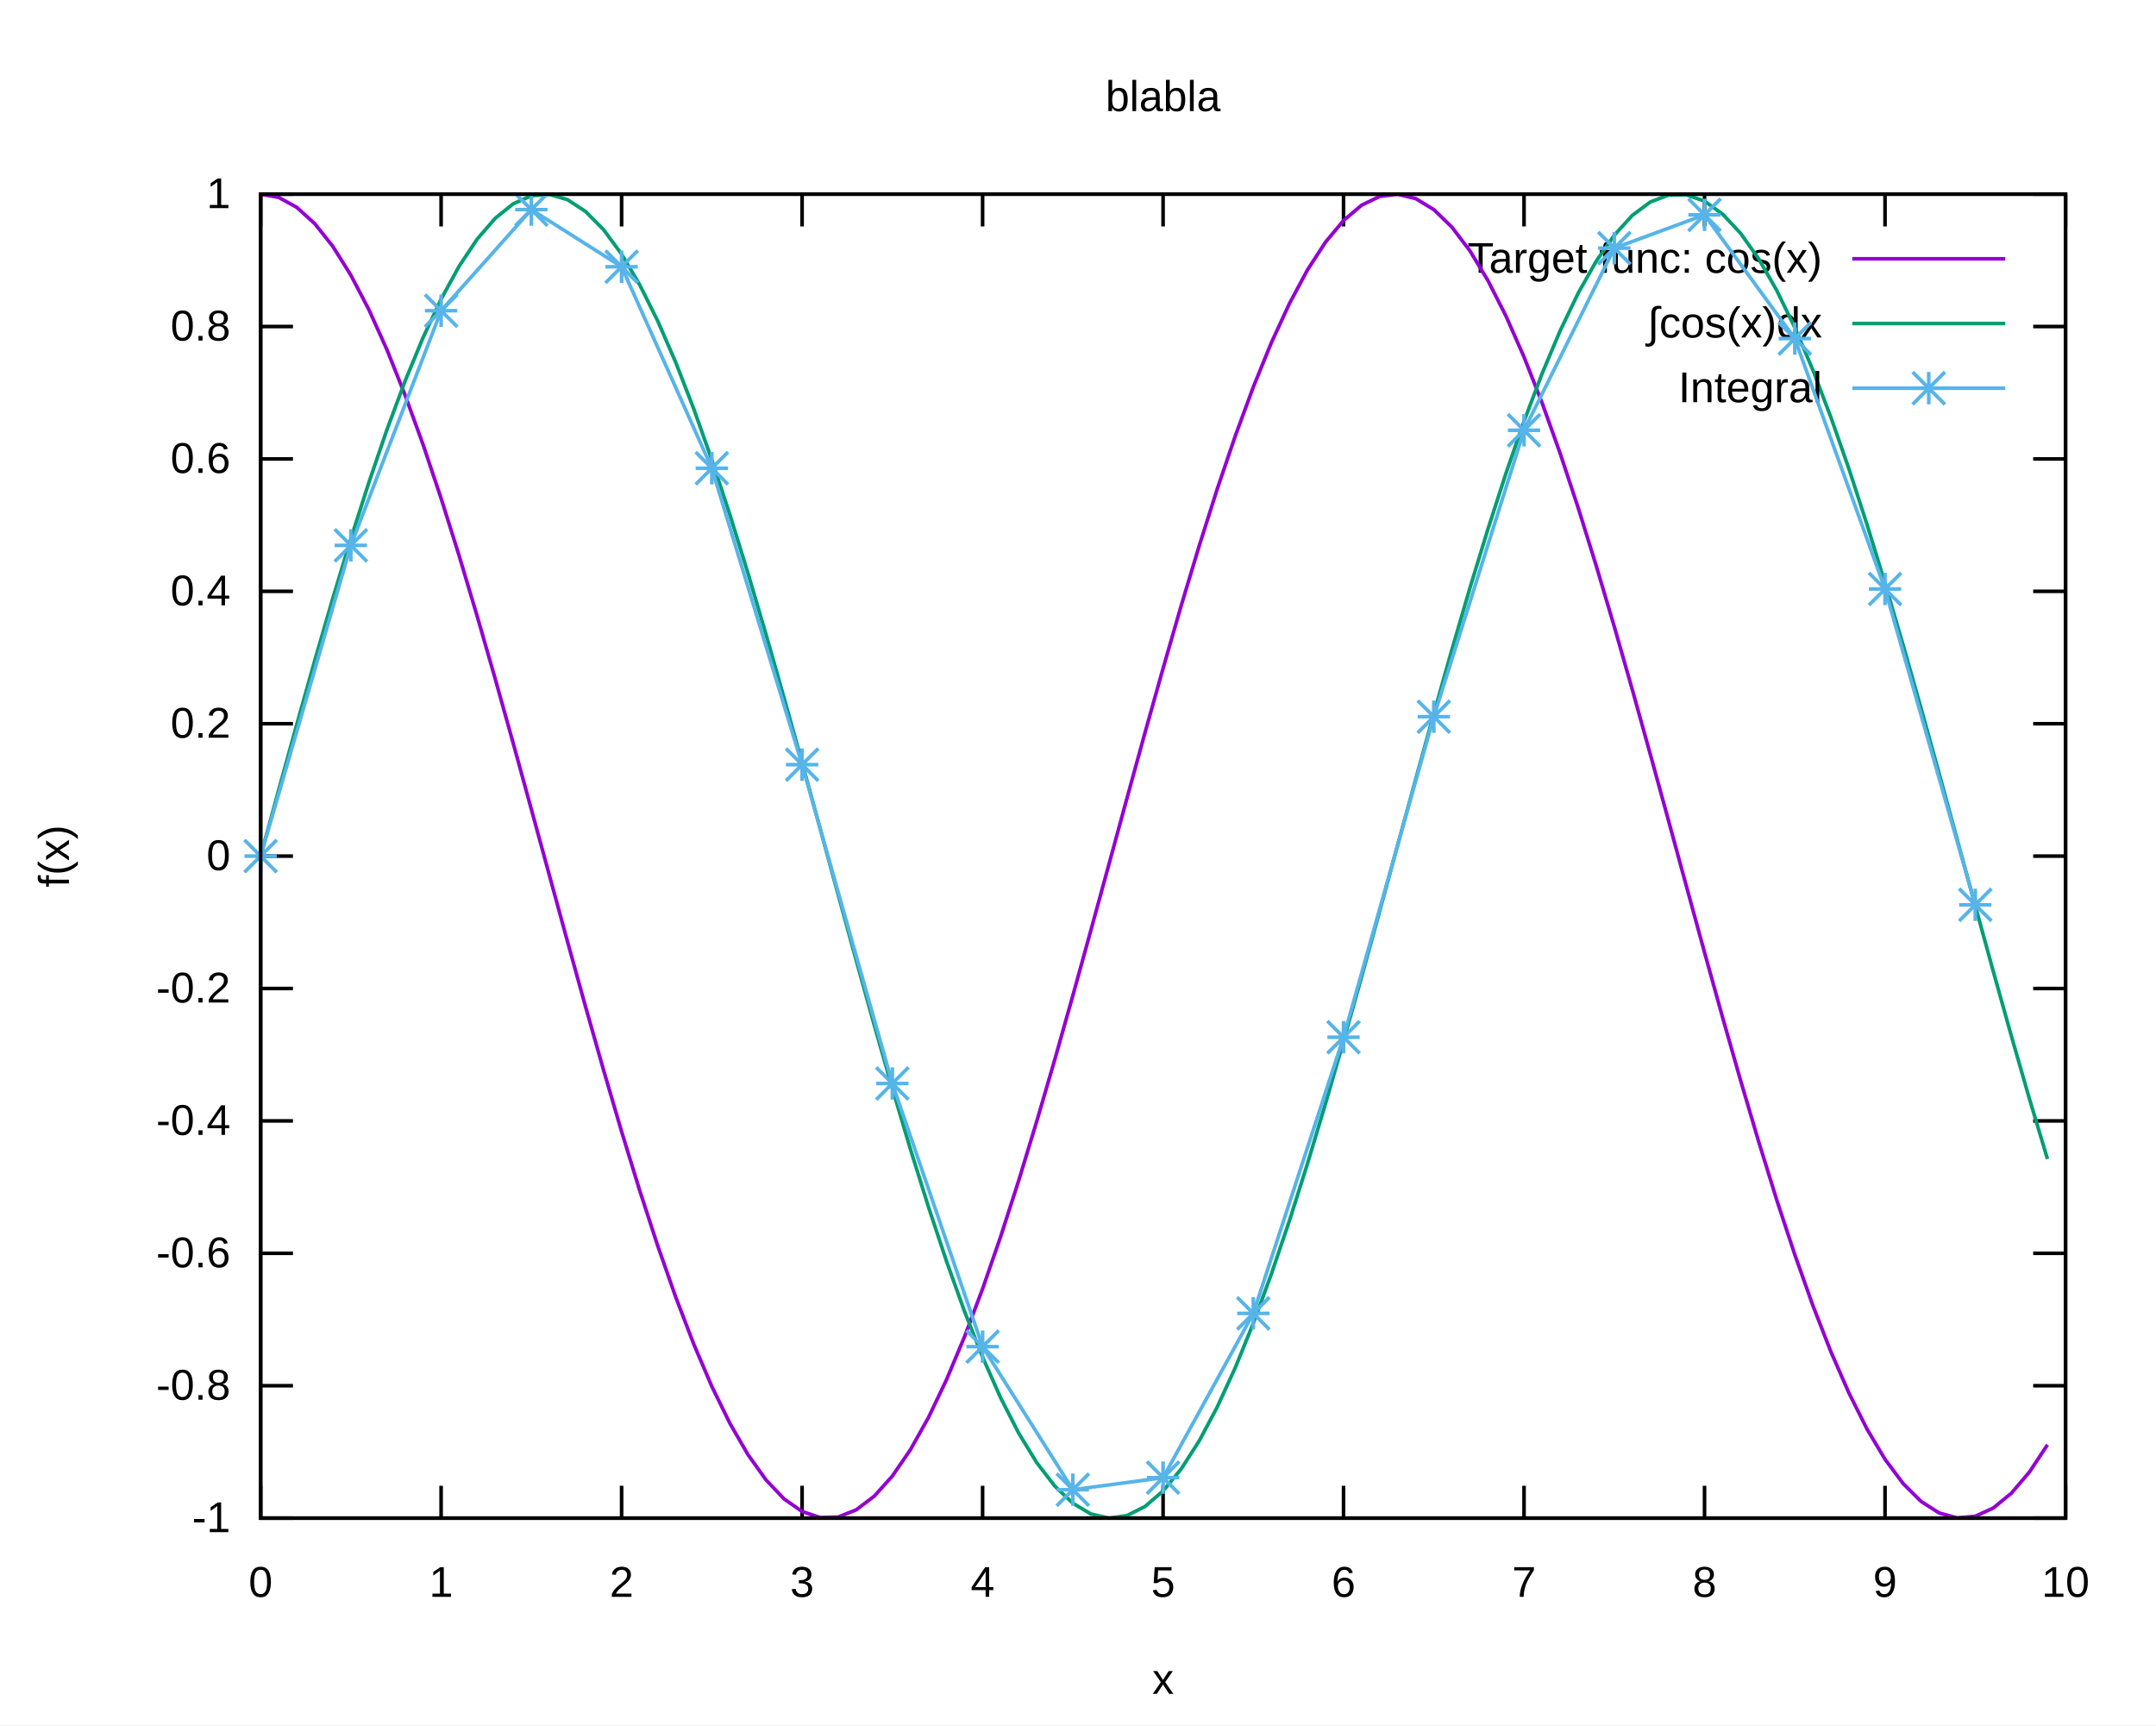
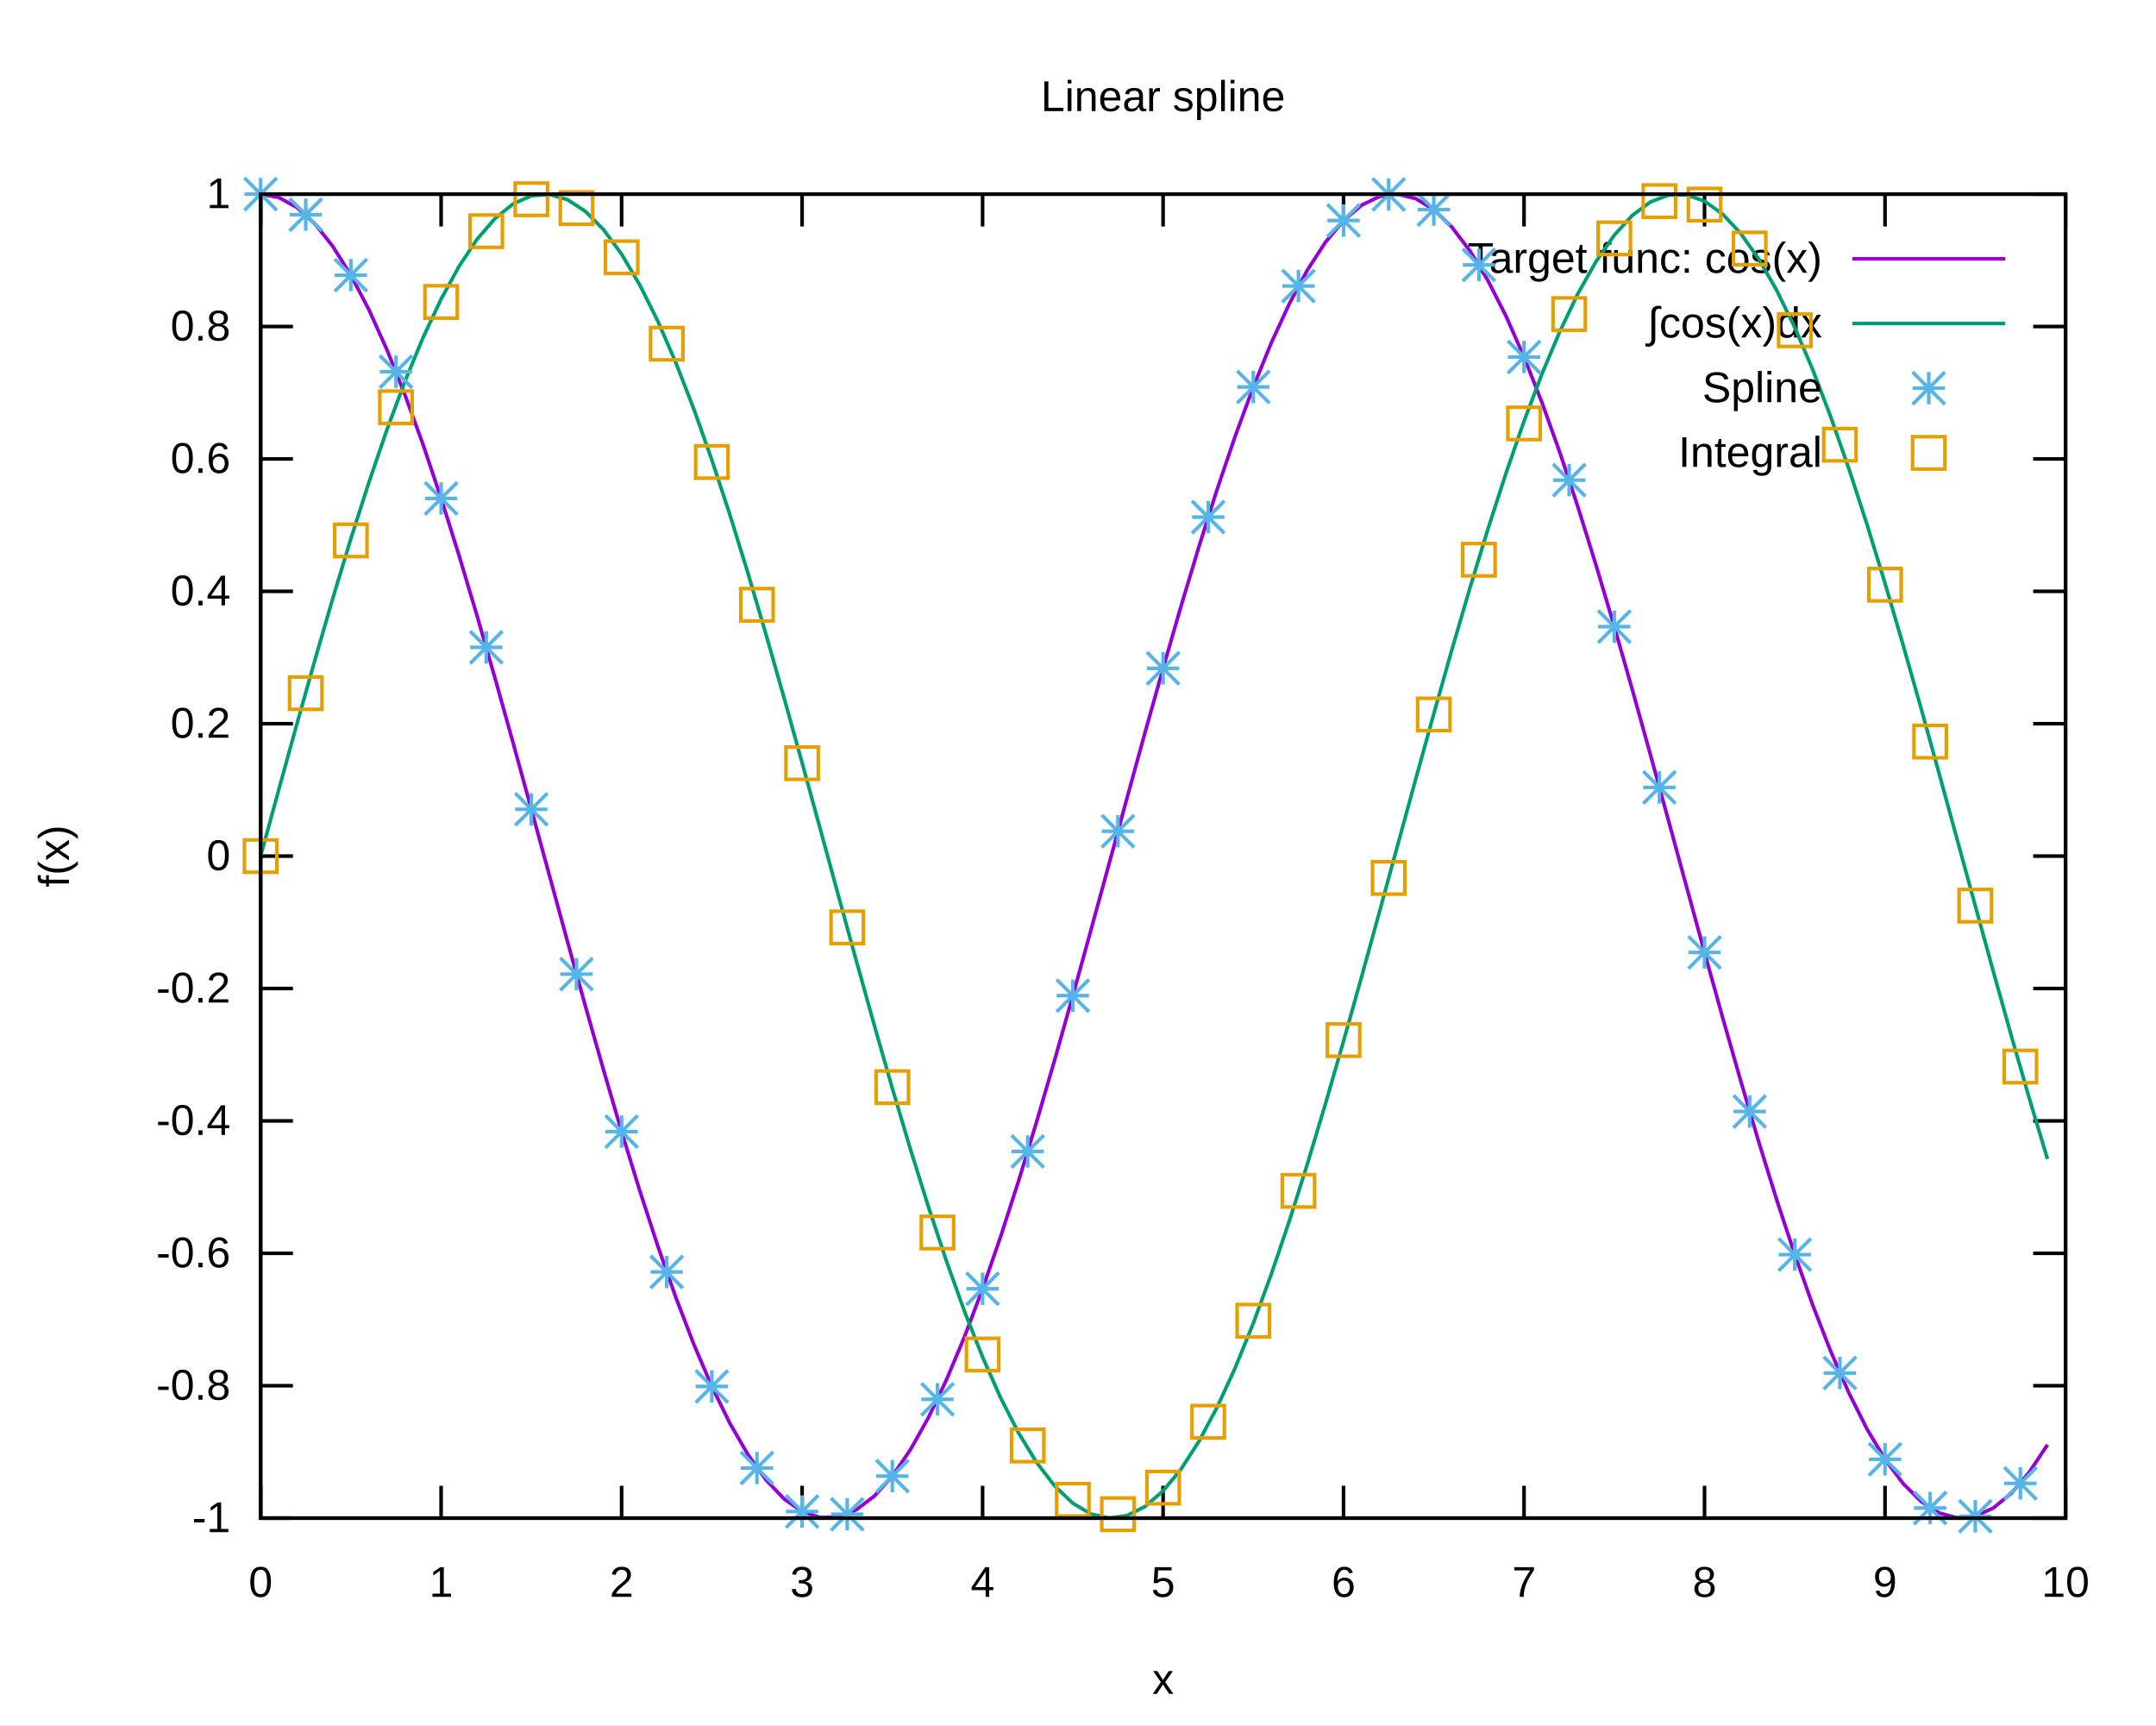
<svg xmlns="http://www.w3.org/2000/svg" xmlns:xlink="http://www.w3.org/1999/xlink" width="600" height="480" viewBox="0 0 600 480">
  <g id="gnuplot_canvas">
    <rect x="0" y="0" width="600" height="480" fill="#ffffff" />
    <defs>
      <circle id="gpDot" r="0.5" stroke-width="0.5" stroke="currentColor" />
      <path id="gpPt0" stroke-width="0.222" stroke="currentColor" d="M-1,0 h2 M0,-1 v2" />
      <path id="gpPt1" stroke-width="0.222" stroke="currentColor" d="M-1,-1 L1,1 M1,-1 L-1,1" />
      <path id="gpPt2" stroke-width="0.222" stroke="currentColor" d="M-1,0 L1,0 M0,-1 L0,1 M-1,-1 L1,1 M-1,1 L1,-1" />
      <rect id="gpPt3" stroke-width="0.222" stroke="currentColor" x="-1" y="-1" width="2" height="2" />
      <rect id="gpPt4" stroke-width="0.222" stroke="currentColor" fill="currentColor" x="-1" y="-1" width="2" height="2" />
      <circle id="gpPt5" stroke-width="0.222" stroke="currentColor" cx="0" cy="0" r="1" />
      <use xlink:href="#gpPt5" id="gpPt6" fill="currentColor" stroke="none" />
      <path id="gpPt7" stroke-width="0.222" stroke="currentColor" d="M0,-1.33 L-1.33,0.67 L1.33,0.67 z" />
      <use xlink:href="#gpPt7" id="gpPt8" fill="currentColor" stroke="none" />
      <use xlink:href="#gpPt7" id="gpPt9" stroke="currentColor" transform="rotate(180)" />
      <use xlink:href="#gpPt9" id="gpPt10" fill="currentColor" stroke="none" />
      <use xlink:href="#gpPt3" id="gpPt11" stroke="currentColor" transform="rotate(45)" />
      <use xlink:href="#gpPt11" id="gpPt12" fill="currentColor" stroke="none" />
      <path id="gpPt13" stroke-width="0.222" stroke="currentColor" d="M0,1.330 L1.265,0.411 L0.782,-1.067 L-0.782,-1.076 L-1.265,0.411 z" />
      <use xlink:href="#gpPt13" id="gpPt14" fill="currentColor" stroke="none" />
      <filter id="textbox" filterUnits="objectBoundingBox" x="0" y="0" height="1" width="1">
        <feFlood flood-color="#FFFFFF" flood-opacity="1" result="bgnd" />
        <feComposite in="SourceGraphic" in2="bgnd" operator="atop" />
      </filter>
      <filter id="greybox" filterUnits="objectBoundingBox" x="0" y="0" height="1" width="1">
        <feFlood flood-color="lightgrey" flood-opacity="1" result="grey" />
        <feComposite in="SourceGraphic" in2="grey" operator="atop" />
      </filter>
    </defs>
    <g fill="none" color="#FFFFFF" stroke="currentColor" stroke-width="1.00" stroke-linecap="butt" stroke-linejoin="miter">
</g>
    <g fill="none" color="black" stroke="currentColor" stroke-width="1.00" stroke-linecap="butt" stroke-linejoin="miter">
      <path stroke="black" d="M72.53,422.40 L81.53,422.40 M574.82,422.40 L565.82,422.40  " />
      <g transform="translate(64.14,426.30)" stroke="none" fill="black" font-family="Arial" font-size="12.00" text-anchor="end">
        <text>
          <tspan font-family="Arial">-1</tspan>
        </text>
      </g>
    </g>
    <g fill="none" color="black" stroke="currentColor" stroke-width="1.00" stroke-linecap="butt" stroke-linejoin="miter">
      <path stroke="black" d="M72.53,385.56 L81.53,385.56 M574.82,385.56 L565.82,385.56  " />
      <g transform="translate(64.14,389.46)" stroke="none" fill="black" font-family="Arial" font-size="12.00" text-anchor="end">
        <text>
          <tspan font-family="Arial">-0.8</tspan>
        </text>
      </g>
    </g>
    <g fill="none" color="black" stroke="currentColor" stroke-width="1.00" stroke-linecap="butt" stroke-linejoin="miter">
      <path stroke="black" d="M72.53,348.72 L81.53,348.72 M574.82,348.72 L565.82,348.72  " />
      <g transform="translate(64.14,352.62)" stroke="none" fill="black" font-family="Arial" font-size="12.00" text-anchor="end">
        <text>
          <tspan font-family="Arial">-0.6</tspan>
        </text>
      </g>
    </g>
    <g fill="none" color="black" stroke="currentColor" stroke-width="1.00" stroke-linecap="butt" stroke-linejoin="miter">
      <path stroke="black" d="M72.53,311.88 L81.53,311.88 M574.82,311.88 L565.82,311.88  " />
      <g transform="translate(64.14,315.78)" stroke="none" fill="black" font-family="Arial" font-size="12.00" text-anchor="end">
        <text>
          <tspan font-family="Arial">-0.4</tspan>
        </text>
      </g>
    </g>
    <g fill="none" color="black" stroke="currentColor" stroke-width="1.00" stroke-linecap="butt" stroke-linejoin="miter">
      <path stroke="black" d="M72.53,275.04 L81.53,275.04 M574.82,275.04 L565.82,275.04  " />
      <g transform="translate(64.14,278.94)" stroke="none" fill="black" font-family="Arial" font-size="12.00" text-anchor="end">
        <text>
          <tspan font-family="Arial">-0.2</tspan>
        </text>
      </g>
    </g>
    <g fill="none" color="black" stroke="currentColor" stroke-width="1.00" stroke-linecap="butt" stroke-linejoin="miter">
      <path stroke="black" d="M72.53,238.20 L81.53,238.20 M574.82,238.20 L565.82,238.20  " />
      <g transform="translate(64.14,242.10)" stroke="none" fill="black" font-family="Arial" font-size="12.00" text-anchor="end">
        <text>
          <tspan font-family="Arial"> 0</tspan>
        </text>
      </g>
    </g>
    <g fill="none" color="black" stroke="currentColor" stroke-width="1.00" stroke-linecap="butt" stroke-linejoin="miter">
      <path stroke="black" d="M72.53,201.37 L81.53,201.37 M574.82,201.37 L565.82,201.37  " />
      <g transform="translate(64.14,205.27)" stroke="none" fill="black" font-family="Arial" font-size="12.00" text-anchor="end">
        <text>
          <tspan font-family="Arial"> 0.2</tspan>
        </text>
      </g>
    </g>
    <g fill="none" color="black" stroke="currentColor" stroke-width="1.00" stroke-linecap="butt" stroke-linejoin="miter">
      <path stroke="black" d="M72.53,164.53 L81.53,164.53 M574.82,164.53 L565.82,164.53  " />
      <g transform="translate(64.14,168.43)" stroke="none" fill="black" font-family="Arial" font-size="12.00" text-anchor="end">
        <text>
          <tspan font-family="Arial"> 0.4</tspan>
        </text>
      </g>
    </g>
    <g fill="none" color="black" stroke="currentColor" stroke-width="1.00" stroke-linecap="butt" stroke-linejoin="miter">
      <path stroke="black" d="M72.53,127.69 L81.53,127.69 M574.82,127.69 L565.82,127.69  " />
      <g transform="translate(64.14,131.59)" stroke="none" fill="black" font-family="Arial" font-size="12.00" text-anchor="end">
        <text>
          <tspan font-family="Arial"> 0.6</tspan>
        </text>
      </g>
    </g>
    <g fill="none" color="black" stroke="currentColor" stroke-width="1.00" stroke-linecap="butt" stroke-linejoin="miter">
      <path stroke="black" d="M72.53,90.85 L81.53,90.85 M574.82,90.85 L565.82,90.85  " />
      <g transform="translate(64.14,94.75)" stroke="none" fill="black" font-family="Arial" font-size="12.00" text-anchor="end">
        <text>
          <tspan font-family="Arial"> 0.8</tspan>
        </text>
      </g>
    </g>
    <g fill="none" color="black" stroke="currentColor" stroke-width="1.00" stroke-linecap="butt" stroke-linejoin="miter">
      <path stroke="black" d="M72.53,54.01 L81.53,54.01 M574.82,54.01 L565.82,54.01  " />
      <g transform="translate(64.14,57.91)" stroke="none" fill="black" font-family="Arial" font-size="12.00" text-anchor="end">
        <text>
          <tspan font-family="Arial"> 1</tspan>
        </text>
      </g>
    </g>
    <g fill="none" color="black" stroke="currentColor" stroke-width="1.00" stroke-linecap="butt" stroke-linejoin="miter">
      <path stroke="black" d="M72.53,422.40 L72.53,413.40 M72.53,54.01 L72.53,63.01  " />
      <g transform="translate(72.53,444.30)" stroke="none" fill="black" font-family="Arial" font-size="12.00" text-anchor="middle">
        <text>
          <tspan font-family="Arial"> 0</tspan>
        </text>
      </g>
    </g>
    <g fill="none" color="black" stroke="currentColor" stroke-width="1.00" stroke-linecap="butt" stroke-linejoin="miter">
      <path stroke="black" d="M122.76,422.40 L122.76,413.40 M122.76,54.01 L122.76,63.01  " />
      <g transform="translate(122.76,444.30)" stroke="none" fill="black" font-family="Arial" font-size="12.00" text-anchor="middle">
        <text>
          <tspan font-family="Arial"> 1</tspan>
        </text>
      </g>
    </g>
    <g fill="none" color="black" stroke="currentColor" stroke-width="1.00" stroke-linecap="butt" stroke-linejoin="miter">
      <path stroke="black" d="M172.99,422.40 L172.99,413.40 M172.99,54.01 L172.99,63.01  " />
      <g transform="translate(172.99,444.30)" stroke="none" fill="black" font-family="Arial" font-size="12.00" text-anchor="middle">
        <text>
          <tspan font-family="Arial"> 2</tspan>
        </text>
      </g>
    </g>
    <g fill="none" color="black" stroke="currentColor" stroke-width="1.00" stroke-linecap="butt" stroke-linejoin="miter">
      <path stroke="black" d="M223.22,422.40 L223.22,413.40 M223.22,54.01 L223.22,63.01  " />
      <g transform="translate(223.22,444.30)" stroke="none" fill="black" font-family="Arial" font-size="12.00" text-anchor="middle">
        <text>
          <tspan font-family="Arial"> 3</tspan>
        </text>
      </g>
    </g>
    <g fill="none" color="black" stroke="currentColor" stroke-width="1.00" stroke-linecap="butt" stroke-linejoin="miter">
      <path stroke="black" d="M273.45,422.40 L273.45,413.40 M273.45,54.01 L273.45,63.01  " />
      <g transform="translate(273.45,444.30)" stroke="none" fill="black" font-family="Arial" font-size="12.00" text-anchor="middle">
        <text>
          <tspan font-family="Arial"> 4</tspan>
        </text>
      </g>
    </g>
    <g fill="none" color="black" stroke="currentColor" stroke-width="1.00" stroke-linecap="butt" stroke-linejoin="miter">
      <path stroke="black" d="M323.68,422.40 L323.68,413.40 M323.68,54.01 L323.68,63.01  " />
      <g transform="translate(323.68,444.30)" stroke="none" fill="black" font-family="Arial" font-size="12.00" text-anchor="middle">
        <text>
          <tspan font-family="Arial"> 5</tspan>
        </text>
      </g>
    </g>
    <g fill="none" color="black" stroke="currentColor" stroke-width="1.00" stroke-linecap="butt" stroke-linejoin="miter">
      <path stroke="black" d="M373.90,422.40 L373.90,413.40 M373.90,54.01 L373.90,63.01  " />
      <g transform="translate(373.90,444.30)" stroke="none" fill="black" font-family="Arial" font-size="12.00" text-anchor="middle">
        <text>
          <tspan font-family="Arial"> 6</tspan>
        </text>
      </g>
    </g>
    <g fill="none" color="black" stroke="currentColor" stroke-width="1.00" stroke-linecap="butt" stroke-linejoin="miter">
      <path stroke="black" d="M424.13,422.40 L424.13,413.40 M424.13,54.01 L424.13,63.01  " />
      <g transform="translate(424.13,444.30)" stroke="none" fill="black" font-family="Arial" font-size="12.00" text-anchor="middle">
        <text>
          <tspan font-family="Arial"> 7</tspan>
        </text>
      </g>
    </g>
    <g fill="none" color="black" stroke="currentColor" stroke-width="1.00" stroke-linecap="butt" stroke-linejoin="miter">
      <path stroke="black" d="M474.36,422.40 L474.36,413.40 M474.36,54.01 L474.36,63.01  " />
      <g transform="translate(474.36,444.30)" stroke="none" fill="black" font-family="Arial" font-size="12.00" text-anchor="middle">
        <text>
          <tspan font-family="Arial"> 8</tspan>
        </text>
      </g>
    </g>
    <g fill="none" color="black" stroke="currentColor" stroke-width="1.00" stroke-linecap="butt" stroke-linejoin="miter">
      <path stroke="black" d="M524.59,422.40 L524.59,413.40 M524.59,54.01 L524.59,63.01  " />
      <g transform="translate(524.59,444.30)" stroke="none" fill="black" font-family="Arial" font-size="12.00" text-anchor="middle">
        <text>
          <tspan font-family="Arial"> 9</tspan>
        </text>
      </g>
    </g>
    <g fill="none" color="black" stroke="currentColor" stroke-width="1.00" stroke-linecap="butt" stroke-linejoin="miter">
      <path stroke="black" d="M574.82,422.40 L574.82,413.40 M574.82,54.01 L574.82,63.01  " />
      <g transform="translate(574.82,444.30)" stroke="none" fill="black" font-family="Arial" font-size="12.00" text-anchor="middle">
        <text>
          <tspan font-family="Arial"> 10</tspan>
        </text>
      </g>
    </g>
    <g fill="none" color="black" stroke="currentColor" stroke-width="1.00" stroke-linecap="butt" stroke-linejoin="miter">
</g>
    <g fill="none" color="black" stroke="currentColor" stroke-width="1.00" stroke-linecap="butt" stroke-linejoin="miter">
      <path stroke="black" d="M72.53,54.01 L72.53,422.40 L574.82,422.40 L574.82,54.01 L72.53,54.01 Z  " />
    </g>
    <g fill="none" color="black" stroke="currentColor" stroke-width="1.00" stroke-linecap="butt" stroke-linejoin="miter">
</g>
    <g id="gnuplot_plot_1">
      <g fill="none" color="black" stroke="currentColor" stroke-width="1.00" stroke-linecap="butt" stroke-linejoin="miter">
        <g transform="translate(507.09,75.91)" stroke="none" fill="black" font-family="Arial" font-size="12.00" text-anchor="end">
          <text>
            <tspan font-family="Arial">Target func: cos(x)</tspan>
          </text>
        </g>
      </g>
      <g fill="none" color="black" stroke="currentColor" stroke-width="1.00" stroke-linecap="butt" stroke-linejoin="miter">
        <path stroke="rgb(148,   0, 211)" d="M515.48,72.01 L558.04,72.01 M72.53,54.01 L77.55,54.93 L82.58,57.68 L87.60,62.24 L92.62,68.55 L97.64,76.56   L102.67,86.18 L107.69,97.32 L112.71,109.88 L117.74,123.71 L122.76,138.68 L127.78,154.65 L132.80,171.46 L137.83,188.93   L142.85,206.90 L147.87,225.18 L152.90,243.58 L157.92,261.94 L162.94,280.05 L167.97,297.75 L172.99,314.86 L178.01,331.20   L183.03,346.60 L188.06,360.93 L193.08,374.03 L198.10,385.77 L203.13,396.04 L208.15,404.73 L213.17,411.76 L218.19,417.05   L223.22,420.56 L228.24,422.24 L233.26,422.09 L238.29,420.09 L243.31,416.28 L248.33,410.70 L253.35,403.38 L258.38,394.42   L263.40,383.90 L268.42,371.92 L273.45,358.60 L278.47,344.08 L283.49,328.51 L288.51,312.03 L293.54,294.81 L298.56,277.03   L303.58,258.86 L308.61,240.49 L313.63,222.09 L318.65,203.85 L323.68,185.96 L328.70,168.58 L333.72,151.91 L338.74,136.09   L343.77,121.30 L348.79,107.67 L353.81,95.35 L358.84,84.46 L363.86,75.10 L368.88,67.37 L373.90,61.35 L378.93,57.09   L383.95,54.65 L388.97,54.04 L394.00,55.27 L399.02,58.32 L404.04,63.18 L409.06,69.78 L414.09,78.07 L419.11,87.95   L424.13,99.34 L429.16,112.11 L434.18,126.15 L439.20,141.30 L444.22,157.43 L449.25,174.36 L454.27,191.92 L459.29,209.95   L464.32,228.27 L469.34,246.68 L474.36,265.01 L479.38,283.06 L484.41,300.68 L489.43,317.66 L494.45,333.86 L499.48,349.09   L504.50,363.22 L509.52,376.10 L514.55,387.60 L519.57,397.61 L524.59,406.03 L529.61,412.77 L534.64,417.77 L539.66,420.97   L544.68,422.34 L549.71,421.88 L554.73,419.58 L559.75,415.47 L564.77,409.58 L569.80,401.99  " />
      </g>
    </g>
    <g id="gnuplot_plot_2">
      <g fill="none" color="black" stroke="currentColor" stroke-width="1.00" stroke-linecap="butt" stroke-linejoin="miter">
        <g transform="translate(507.09,93.91)" stroke="none" fill="black" font-family="Arial" font-size="12.00" text-anchor="end">
          <text>
            <tspan font-family="Arial">∫cos(x)dx</tspan>
          </text>
        </g>
      </g>
      <g fill="none" color="black" stroke="currentColor" stroke-width="1.00" stroke-linecap="butt" stroke-linejoin="miter">
        <path stroke="rgb(  0, 158, 115)" d="M515.48,90.01 L558.04,90.01 M72.53,238.20 L77.55,219.82 L82.58,201.61 L87.60,183.77 L92.62,166.48 L97.64,149.90   L102.67,134.20 L107.69,119.54 L112.71,106.07 L117.74,93.92 L122.76,83.21 L127.78,74.05 L132.80,66.53 L137.83,60.72   L142.85,56.69 L147.87,54.47 L152.90,54.09 L157.92,55.55 L162.94,58.83 L167.97,63.90 L172.99,70.72 L178.01,79.21   L183.03,89.28 L188.06,100.85 L193.08,113.79 L198.10,127.97 L203.13,143.25 L208.15,159.48 L213.17,176.50 L218.19,194.14   L223.22,212.21 L228.24,230.55 L233.26,248.96 L238.29,267.26 L243.31,285.27 L248.33,302.82 L253.35,319.71 L258.38,335.80   L263.40,350.91 L268.42,364.89 L273.45,377.60 L278.47,388.93 L283.49,398.74 L288.51,406.96 L293.54,413.49 L298.56,418.26   L303.58,421.24 L308.61,422.39 L313.63,421.69 L318.65,419.17 L323.68,414.83 L328.70,408.74 L333.72,400.93 L338.74,391.50   L343.77,380.54 L348.79,368.16 L353.81,354.48 L358.84,339.64 L363.86,323.78 L368.88,307.07 L373.90,289.67 L378.93,271.76   L383.95,253.51 L388.97,235.11 L394.00,216.74 L399.02,198.58 L404.04,180.82 L409.06,163.63 L414.09,147.19 L419.11,131.66   L424.13,117.19 L429.16,103.93 L434.18,92.02 L439.20,81.56 L444.22,72.67 L449.25,65.43 L454.27,59.92 L459.29,56.19   L464.32,54.28 L469.34,54.21 L474.36,55.97 L479.38,59.56 L484.41,64.93 L489.43,72.03 L494.45,80.79 L499.48,91.13   L504.50,102.93 L509.52,116.09 L514.55,130.47 L519.57,145.92 L524.59,162.29 L529.61,179.43 L534.64,197.15 L539.66,215.28   L544.68,233.64 L549.71,252.05 L554.73,270.32 L559.75,288.26 L564.77,305.71 L569.80,322.48  " />
      </g>
    </g>
    <g id="gnuplot_plot_3">
      <g fill="none" color="black" stroke="currentColor" stroke-width="1.00" stroke-linecap="butt" stroke-linejoin="miter">
        <g transform="translate(507.09,111.91)" stroke="none" fill="black" font-family="Arial" font-size="12.00" text-anchor="end">
          <text>
+             <tspan font-family="Arial">Spline</tspan>
+           </text>
+         </g>
+       </g>
+       <g fill="none" color="black" stroke="currentColor" stroke-width="1.00" stroke-linecap="butt" stroke-linejoin="miter">
+         <use xlink:href="#gpPt2" transform="translate(72.53,54.01) scale(4.50)" color="rgb( 86, 180, 233)" />
+         <use xlink:href="#gpPt2" transform="translate(85.09,59.74) scale(4.50)" color="rgb( 86, 180, 233)" />
+         <use xlink:href="#gpPt2" transform="translate(97.64,76.56) scale(4.50)" color="rgb( 86, 180, 233)" />
+         <use xlink:href="#gpPt2" transform="translate(110.20,103.43) scale(4.50)" color="rgb( 86, 180, 233)" />
+         <use xlink:href="#gpPt2" transform="translate(122.76,138.68) scale(4.50)" color="rgb( 86, 180, 233)" />
+         <use xlink:href="#gpPt2" transform="translate(135.32,180.12) scale(4.50)" color="rgb( 86, 180, 233)" />
+         <use xlink:href="#gpPt2" transform="translate(147.87,225.18) scale(4.50)" color="rgb( 86, 180, 233)" />
+         <use xlink:href="#gpPt2" transform="translate(160.43,271.04) scale(4.50)" color="rgb( 86, 180, 233)" />
+         <use xlink:href="#gpPt2" transform="translate(172.99,314.86) scale(4.50)" color="rgb( 86, 180, 233)" />
+         <use xlink:href="#gpPt2" transform="translate(185.55,353.91) scale(4.50)" color="rgb( 86, 180, 233)" />
+         <use xlink:href="#gpPt2" transform="translate(198.10,385.77) scale(4.50)" color="rgb( 86, 180, 233)" />
+         <use xlink:href="#gpPt2" transform="translate(210.66,408.46) scale(4.50)" color="rgb( 86, 180, 233)" />
+         <use xlink:href="#gpPt2" transform="translate(223.22,420.56) scale(4.50)" color="rgb( 86, 180, 233)" />
+         <use xlink:href="#gpPt2" transform="translate(235.77,421.32) scale(4.50)" color="rgb( 86, 180, 233)" />
+         <use xlink:href="#gpPt2" transform="translate(248.33,410.70) scale(4.50)" color="rgb( 86, 180, 233)" />
+         <use xlink:href="#gpPt2" transform="translate(260.89,389.35) scale(4.50)" color="rgb( 86, 180, 233)" />
+         <use xlink:href="#gpPt2" transform="translate(273.45,358.60) scale(4.50)" color="rgb( 86, 180, 233)" />
+         <use xlink:href="#gpPt2" transform="translate(286.00,320.37) scale(4.50)" color="rgb( 86, 180, 233)" />
+         <use xlink:href="#gpPt2" transform="translate(298.56,277.03) scale(4.50)" color="rgb( 86, 180, 233)" />
+         <use xlink:href="#gpPt2" transform="translate(311.12,231.28) scale(4.50)" color="rgb( 86, 180, 233)" />
+         <use xlink:href="#gpPt2" transform="translate(323.68,185.96) scale(4.50)" color="rgb( 86, 180, 233)" />
+         <use xlink:href="#gpPt2" transform="translate(336.23,143.88) scale(4.50)" color="rgb( 86, 180, 233)" />
+         <use xlink:href="#gpPt2" transform="translate(348.79,107.67) scale(4.50)" color="rgb( 86, 180, 233)" />
+         <use xlink:href="#gpPt2" transform="translate(361.35,79.58) scale(4.50)" color="rgb( 86, 180, 233)" />
+         <use xlink:href="#gpPt2" transform="translate(373.90,61.35) scale(4.50)" color="rgb( 86, 180, 233)" />
+         <use xlink:href="#gpPt2" transform="translate(386.46,54.11) scale(4.50)" color="rgb( 86, 180, 233)" />
+         <use xlink:href="#gpPt2" transform="translate(399.02,58.32) scale(4.50)" color="rgb( 86, 180, 233)" />
+         <use xlink:href="#gpPt2" transform="translate(411.58,73.72) scale(4.50)" color="rgb( 86, 180, 233)" />
+         <use xlink:href="#gpPt2" transform="translate(424.13,99.34) scale(4.50)" color="rgb( 86, 180, 233)" />
+         <use xlink:href="#gpPt2" transform="translate(436.69,133.60) scale(4.50)" color="rgb( 86, 180, 233)" />
+         <use xlink:href="#gpPt2" transform="translate(449.25,174.36) scale(4.50)" color="rgb( 86, 180, 233)" />
+         <use xlink:href="#gpPt2" transform="translate(461.80,219.09) scale(4.50)" color="rgb( 86, 180, 233)" />
+         <use xlink:href="#gpPt2" transform="translate(474.36,265.01) scale(4.50)" color="rgb( 86, 180, 233)" />
+         <use xlink:href="#gpPt2" transform="translate(486.92,309.26) scale(4.50)" color="rgb( 86, 180, 233)" />
+         <use xlink:href="#gpPt2" transform="translate(499.48,349.09) scale(4.50)" color="rgb( 86, 180, 233)" />
+         <use xlink:href="#gpPt2" transform="translate(512.03,382.03) scale(4.50)" color="rgb( 86, 180, 233)" />
+         <use xlink:href="#gpPt2" transform="translate(524.59,406.03) scale(4.50)" color="rgb( 86, 180, 233)" />
+         <use xlink:href="#gpPt2" transform="translate(537.15,419.59) scale(4.50)" color="rgb( 86, 180, 233)" />
+         <use xlink:href="#gpPt2" transform="translate(549.71,421.88) scale(4.50)" color="rgb( 86, 180, 233)" />
+         <use xlink:href="#gpPt2" transform="translate(562.26,412.74) scale(4.50)" color="rgb( 86, 180, 233)" />
+         <use xlink:href="#gpPt2" transform="translate(536.76,108.01) scale(4.50)" color="rgb( 86, 180, 233)" />
+       </g>
+     </g>
+     <g id="gnuplot_plot_4">
+       <g fill="none" color="black" stroke="currentColor" stroke-width="1.00" stroke-linecap="butt" stroke-linejoin="miter">
+         <g transform="translate(507.09,129.91)" stroke="none" fill="black" font-family="Arial" font-size="12.00" text-anchor="end">
+           <text>
            <tspan font-family="Arial">Integral</tspan>
          </text>
        </g>
      </g>
      <g fill="none" color="black" stroke="currentColor" stroke-width="1.00" stroke-linecap="butt" stroke-linejoin="miter">
-         <path stroke="rgb( 86, 180, 233)" d="M515.48,108.01 L558.04,108.01 M72.53,238.20 L97.64,151.74 L122.76,86.45 L147.87,58.32 L172.99,74.22 L198.10,130.28   L223.22,212.76 L248.33,301.47 L273.45,374.69 L298.56,414.49 L323.68,411.14 L348.79,365.44 L373.90,288.60 L399.02,199.41   L424.13,119.72 L449.25,69.04 L474.36,59.78 L499.48,94.20 L524.59,163.88 L549.71,251.76  " />
-         <use xlink:href="#gpPt2" transform="translate(72.53,238.20) scale(4.50)" color="rgb( 86, 180, 233)" />
-         <use xlink:href="#gpPt2" transform="translate(97.64,151.74) scale(4.50)" color="rgb( 86, 180, 233)" />
-         <use xlink:href="#gpPt2" transform="translate(122.76,86.45) scale(4.50)" color="rgb( 86, 180, 233)" />
-         <use xlink:href="#gpPt2" transform="translate(147.87,58.32) scale(4.50)" color="rgb( 86, 180, 233)" />
-         <use xlink:href="#gpPt2" transform="translate(172.99,74.22) scale(4.50)" color="rgb( 86, 180, 233)" />
-         <use xlink:href="#gpPt2" transform="translate(198.10,130.28) scale(4.50)" color="rgb( 86, 180, 233)" />
-         <use xlink:href="#gpPt2" transform="translate(223.22,212.76) scale(4.50)" color="rgb( 86, 180, 233)" />
-         <use xlink:href="#gpPt2" transform="translate(248.33,301.47) scale(4.50)" color="rgb( 86, 180, 233)" />
-         <use xlink:href="#gpPt2" transform="translate(273.45,374.69) scale(4.50)" color="rgb( 86, 180, 233)" />
-         <use xlink:href="#gpPt2" transform="translate(298.56,414.49) scale(4.50)" color="rgb( 86, 180, 233)" />
-         <use xlink:href="#gpPt2" transform="translate(323.68,411.14) scale(4.50)" color="rgb( 86, 180, 233)" />
-         <use xlink:href="#gpPt2" transform="translate(348.79,365.44) scale(4.50)" color="rgb( 86, 180, 233)" />
-         <use xlink:href="#gpPt2" transform="translate(373.90,288.60) scale(4.50)" color="rgb( 86, 180, 233)" />
-         <use xlink:href="#gpPt2" transform="translate(399.02,199.41) scale(4.50)" color="rgb( 86, 180, 233)" />
-         <use xlink:href="#gpPt2" transform="translate(424.13,119.72) scale(4.50)" color="rgb( 86, 180, 233)" />
-         <use xlink:href="#gpPt2" transform="translate(449.25,69.04) scale(4.50)" color="rgb( 86, 180, 233)" />
-         <use xlink:href="#gpPt2" transform="translate(474.36,59.78) scale(4.50)" color="rgb( 86, 180, 233)" />
-         <use xlink:href="#gpPt2" transform="translate(499.48,94.20) scale(4.50)" color="rgb( 86, 180, 233)" />
-         <use xlink:href="#gpPt2" transform="translate(524.59,163.88) scale(4.50)" color="rgb( 86, 180, 233)" />
-         <use xlink:href="#gpPt2" transform="translate(549.71,251.76) scale(4.50)" color="rgb( 86, 180, 233)" />
-         <use xlink:href="#gpPt2" transform="translate(536.76,108.01) scale(4.50)" color="rgb( 86, 180, 233)" />
-       </g>
-     </g>
-     <g fill="none" color="#FFFFFF" stroke="rgb( 86, 180, 233)" stroke-width="2.00" stroke-linecap="butt" stroke-linejoin="miter">
+         <use xlink:href="#gpPt3" transform="translate(72.53,238.20) scale(4.50)" color="rgb(230, 159,   0)" />
+         <use xlink:href="#gpPt3" transform="translate(85.09,192.87) scale(4.50)" color="rgb(230, 159,   0)" />
+         <use xlink:href="#gpPt3" transform="translate(97.64,150.36) scale(4.50)" color="rgb(230, 159,   0)" />
+         <use xlink:href="#gpPt3" transform="translate(110.20,113.31) scale(4.50)" color="rgb(230, 159,   0)" />
+         <use xlink:href="#gpPt3" transform="translate(122.76,84.02) scale(4.50)" color="rgb(230, 159,   0)" />
+         <use xlink:href="#gpPt3" transform="translate(135.32,64.32) scale(4.50)" color="rgb(230, 159,   0)" />
+         <use xlink:href="#gpPt3" transform="translate(147.87,55.43) scale(4.50)" color="rgb(230, 159,   0)" />
+         <use xlink:href="#gpPt3" transform="translate(160.43,57.90) scale(4.50)" color="rgb(230, 159,   0)" />
+         <use xlink:href="#gpPt3" transform="translate(172.99,71.59) scale(4.50)" color="rgb(230, 159,   0)" />
+         <use xlink:href="#gpPt3" transform="translate(185.55,95.63) scale(4.50)" color="rgb(230, 159,   0)" />
+         <use xlink:href="#gpPt3" transform="translate(198.10,128.54) scale(4.50)" color="rgb(230, 159,   0)" />
+         <use xlink:href="#gpPt3" transform="translate(210.66,168.27) scale(4.50)" color="rgb(230, 159,   0)" />
+         <use xlink:href="#gpPt3" transform="translate(223.22,212.35) scale(4.50)" color="rgb(230, 159,   0)" />
+         <use xlink:href="#gpPt3" transform="translate(235.77,258.03) scale(4.50)" color="rgb(230, 159,   0)" />
+         <use xlink:href="#gpPt3" transform="translate(248.33,302.48) scale(4.50)" color="rgb(230, 159,   0)" />
+         <use xlink:href="#gpPt3" transform="translate(260.89,342.93) scale(4.50)" color="rgb(230, 159,   0)" />
+         <use xlink:href="#gpPt3" transform="translate(273.45,376.88) scale(4.50)" color="rgb(230, 159,   0)" />
+         <use xlink:href="#gpPt3" transform="translate(286.00,402.20) scale(4.50)" color="rgb(230, 159,   0)" />
+         <use xlink:href="#gpPt3" transform="translate(298.56,417.32) scale(4.50)" color="rgb(230, 159,   0)" />
+         <use xlink:href="#gpPt3" transform="translate(311.12,421.31) scale(4.50)" color="rgb(230, 159,   0)" />
+         <use xlink:href="#gpPt3" transform="translate(323.68,413.91) scale(4.50)" color="rgb(230, 159,   0)" />
+         <use xlink:href="#gpPt3" transform="translate(336.23,395.59) scale(4.50)" color="rgb(230, 159,   0)" />
+         <use xlink:href="#gpPt3" transform="translate(348.79,367.48) scale(4.50)" color="rgb(230, 159,   0)" />
+         <use xlink:href="#gpPt3" transform="translate(361.35,331.34) scale(4.50)" color="rgb(230, 159,   0)" />
+         <use xlink:href="#gpPt3" transform="translate(373.90,289.40) scale(4.50)" color="rgb(230, 159,   0)" />
+         <use xlink:href="#gpPt3" transform="translate(386.46,244.28) scale(4.50)" color="rgb(230, 159,   0)" />
+         <use xlink:href="#gpPt3" transform="translate(399.02,198.79) scale(4.50)" color="rgb(230, 159,   0)" />
+         <use xlink:href="#gpPt3" transform="translate(411.58,155.74) scale(4.50)" color="rgb(230, 159,   0)" />
+         <use xlink:href="#gpPt3" transform="translate(424.13,117.82) scale(4.50)" color="rgb(230, 159,   0)" />
+         <use xlink:href="#gpPt3" transform="translate(436.69,87.39) scale(4.50)" color="rgb(230, 159,   0)" />
+         <use xlink:href="#gpPt3" transform="translate(449.25,66.33) scale(4.50)" color="rgb(230, 159,   0)" />
+         <use xlink:href="#gpPt3" transform="translate(461.80,55.96) scale(4.50)" color="rgb(230, 159,   0)" />
+         <use xlink:href="#gpPt3" transform="translate(474.36,56.92) scale(4.50)" color="rgb(230, 159,   0)" />
+         <use xlink:href="#gpPt3" transform="translate(486.92,69.15) scale(4.50)" color="rgb(230, 159,   0)" />
+         <use xlink:href="#gpPt3" transform="translate(499.48,91.89) scale(4.50)" color="rgb(230, 159,   0)" />
+         <use xlink:href="#gpPt3" transform="translate(512.03,123.73) scale(4.50)" color="rgb(230, 159,   0)" />
+         <use xlink:href="#gpPt3" transform="translate(524.59,162.69) scale(4.50)" color="rgb(230, 159,   0)" />
+         <use xlink:href="#gpPt3" transform="translate(537.15,206.34) scale(4.50)" color="rgb(230, 159,   0)" />
+         <use xlink:href="#gpPt3" transform="translate(549.71,251.98) scale(4.50)" color="rgb(230, 159,   0)" />
+         <use xlink:href="#gpPt3" transform="translate(562.26,296.75) scale(4.50)" color="rgb(230, 159,   0)" />
+         <use xlink:href="#gpPt3" transform="translate(536.76,126.01) scale(4.50)" color="rgb(230, 159,   0)" />
+       </g>
+     </g>
+     <g fill="none" color="#FFFFFF" stroke="rgb(230, 159,   0)" stroke-width="2.00" stroke-linecap="butt" stroke-linejoin="miter">
</g>
    <g fill="none" color="black" stroke="currentColor" stroke-width="2.00" stroke-linecap="butt" stroke-linejoin="miter">
</g>
    <g fill="none" color="black" stroke="black" stroke-width="1.00" stroke-linecap="butt" stroke-linejoin="miter">
</g>
    <g fill="none" color="black" stroke="currentColor" stroke-width="1.00" stroke-linecap="butt" stroke-linejoin="miter">
      <path stroke="black" d="M72.53,54.01 L72.53,422.40 L574.82,422.40 L574.82,54.01 L72.53,54.01 Z  " />
      <g transform="translate(19.18,238.21) rotate(270.00)" stroke="none" fill="black" font-family="Arial" font-size="12.00" text-anchor="middle">
        <text>
          <tspan font-family="Arial">f(x)</tspan>
        </text>
      </g>
    </g>
    <g fill="none" color="black" stroke="currentColor" stroke-width="1.00" stroke-linecap="butt" stroke-linejoin="miter">
      <g transform="translate(323.67,471.30)" stroke="none" fill="black" font-family="Arial" font-size="12.00" text-anchor="middle">
        <text>
          <tspan font-family="Arial">x</tspan>
        </text>
      </g>
    </g>
    <g fill="none" color="black" stroke="currentColor" stroke-width="1.00" stroke-linecap="butt" stroke-linejoin="miter">
</g>
    <g fill="none" color="black" stroke="currentColor" stroke-width="1.00" stroke-linecap="butt" stroke-linejoin="miter">
      <g transform="translate(323.67,30.91)" stroke="none" fill="black" font-family="Arial" font-size="12.00" text-anchor="middle">
        <text>
-           <tspan font-family="Arial">blabla</tspan>
+           <tspan font-family="Arial">Linear spline</tspan>
        </text>
      </g>
    </g>
    <g fill="none" color="black" stroke="currentColor" stroke-width="1.00" stroke-linecap="butt" stroke-linejoin="miter">
</g>
  </g>
</svg>
